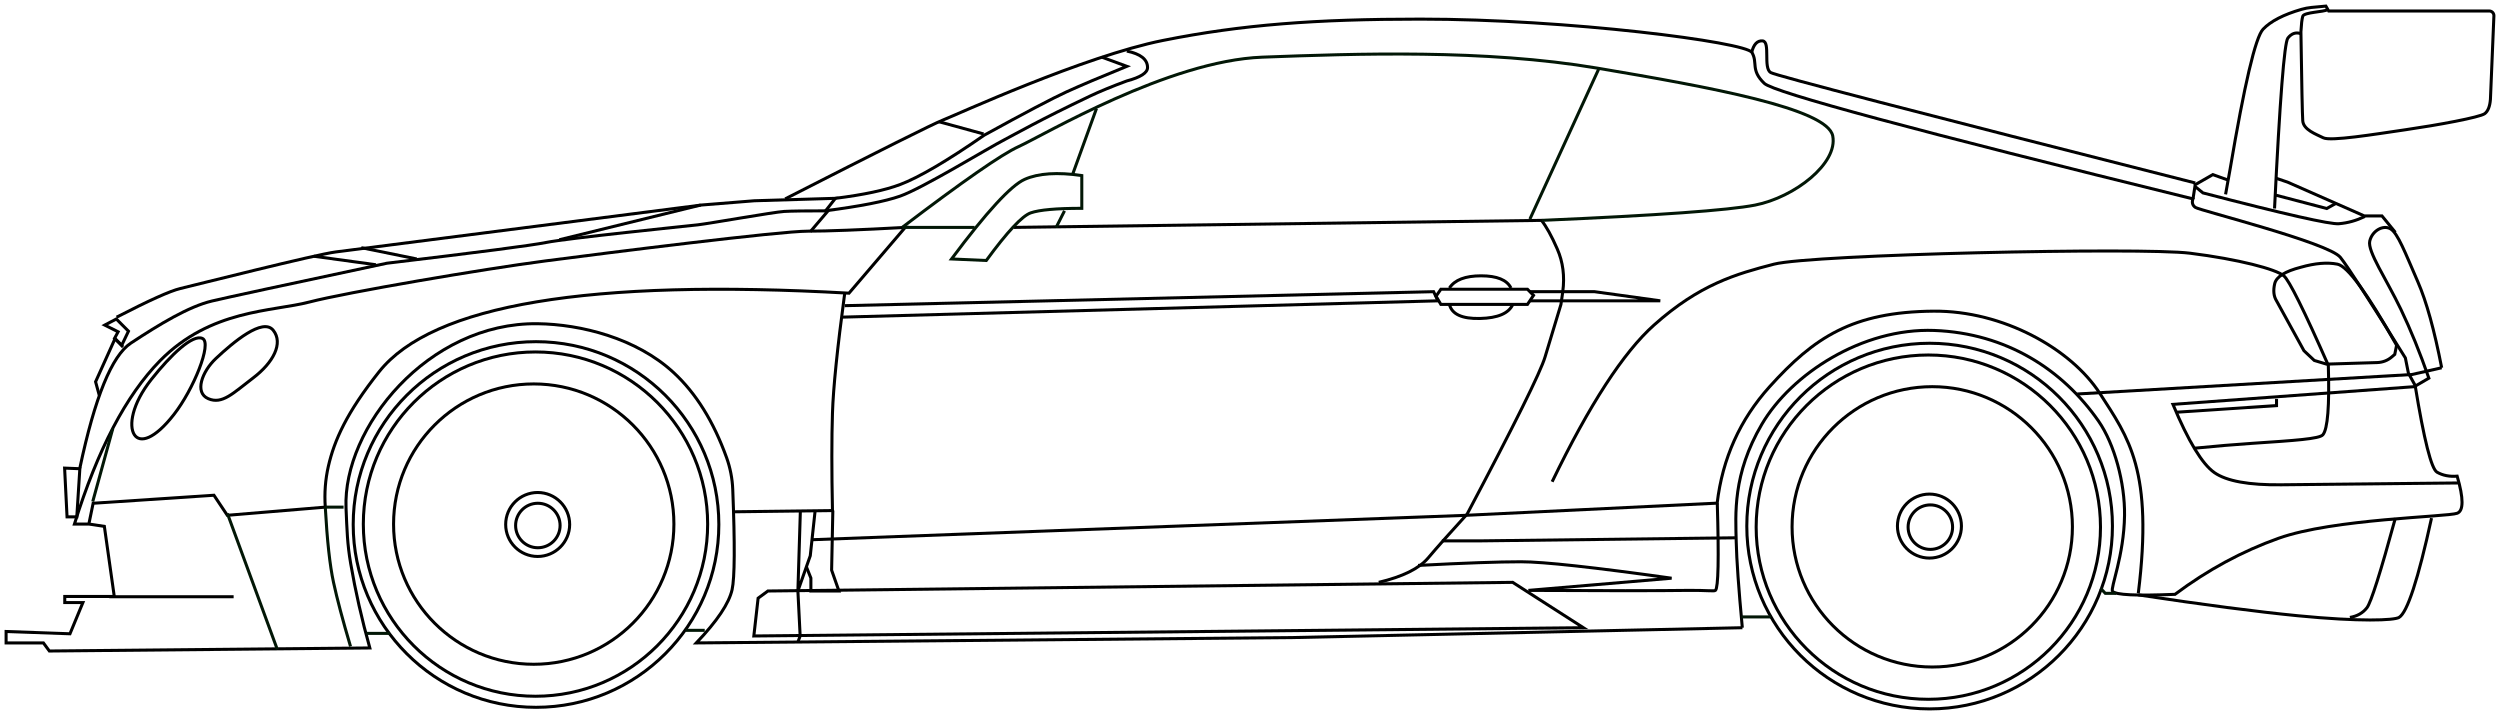
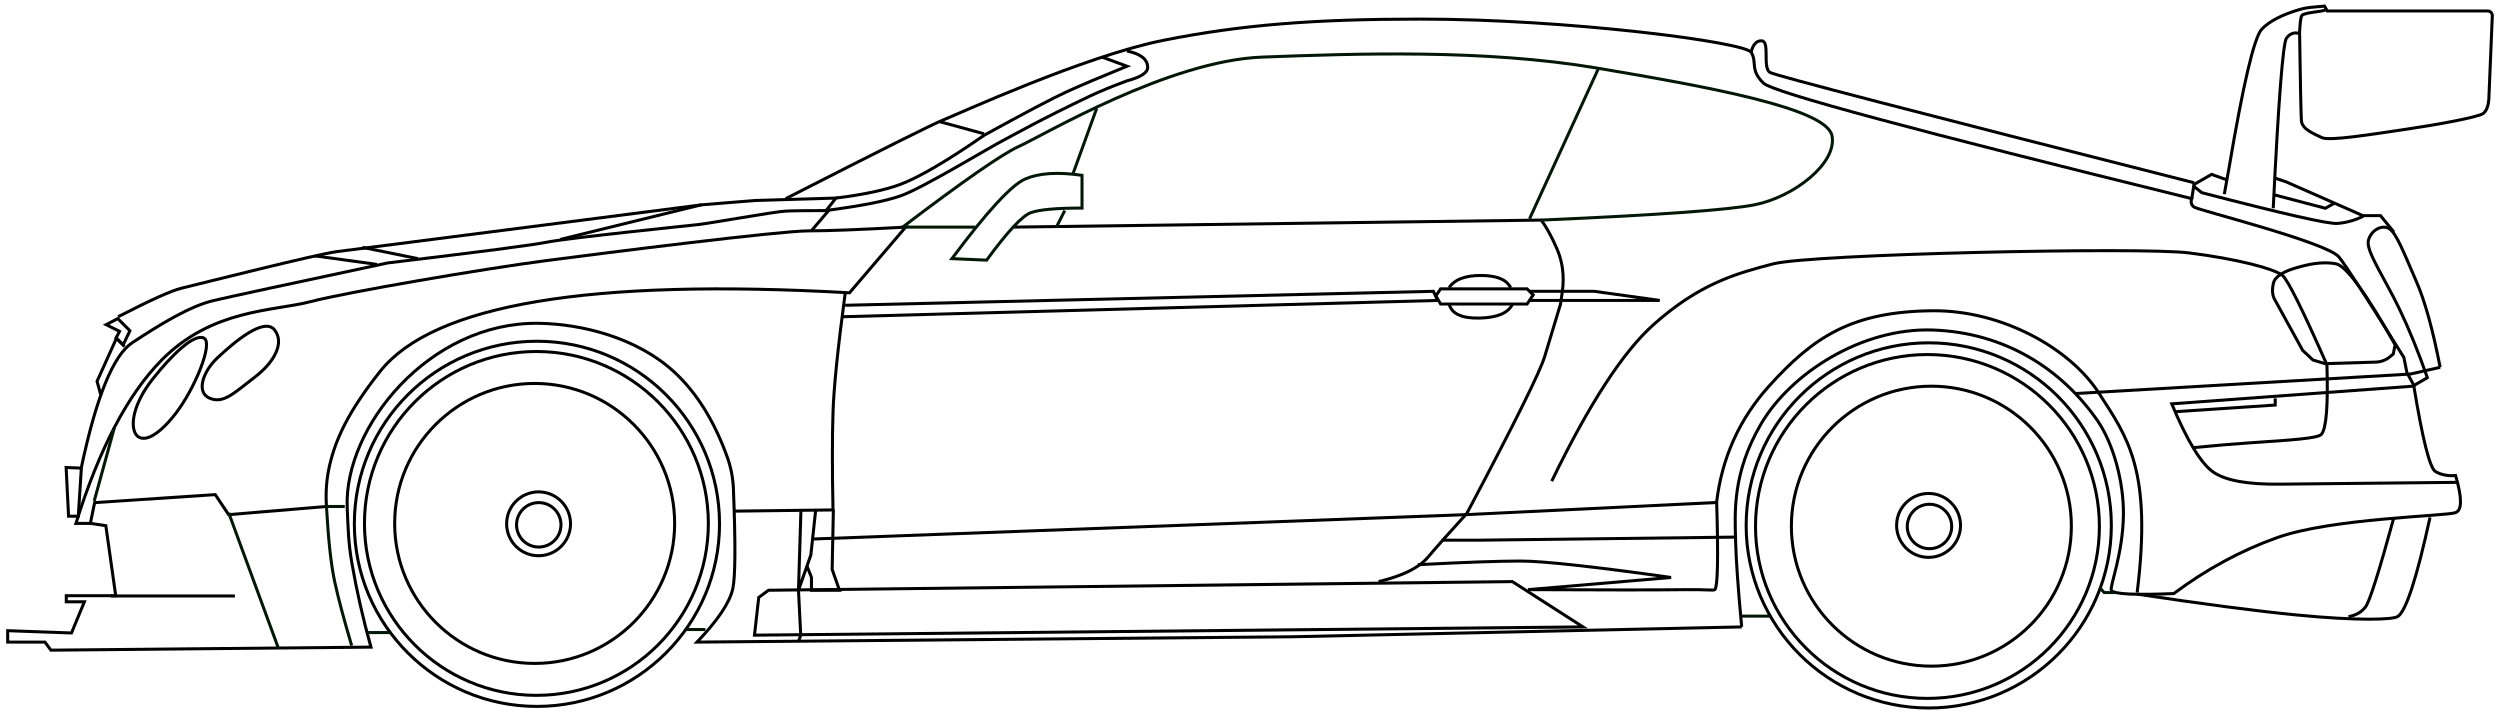
- <svg xmlns="http://www.w3.org/2000/svg" xmlns:xlink="http://www.w3.org/1999/xlink" version="1.1" preserveAspectRatio="xMidYMid meet" viewBox="0 0 820 234" width="820" height="234">
+ <svg xmlns="http://www.w3.org/2000/svg" xmlns:xlink="http://www.w3.org/1999/xlink" version="1.1" preserveAspectRatio="xMidYMid meet" viewBox="0 0 820 234" width="600" height="171">
  <defs>
    <path d="M25.19 169.53L26.19 153.74L21.19 153.54L21.99 169.53L25.19 169.53Z" id="fbvxWCxIR" />
    <path d="M29.14 171.9L30.55 165.07L70.17 162.44L74.56 169.02L106.69 166.34C106.37 161.74 106.71 157.26 107.71 152.9C109.65 144.45 113.72 135.3 124.35 121.93C141.83 99.96 193.2 91.37 278.47 96.16L296.91 74.59C281.98 75.41 271.36 75.82 265.05 75.82C255.58 75.82 199.18 82.93 178.85 85.59C158.51 88.24 113.55 95.92 101.45 99.07C89.35 102.23 69.1 101.41 52.47 118.34C41.38 129.62 32.02 147.48 24.41 171.9L29.14 171.9Z" id="e4vbEbeyUv" />
    <path d="M265.82 75.95L271.61 69.15C264.28 69.15 259.49 69.22 257.22 69.35C253.82 69.55 232.43 73.35 228.84 73.75C225.24 74.15 186.06 78.14 179.07 79.54C174.4 80.48 157.01 82.74 126.89 86.34C93.71 93.4 74.59 97.53 69.53 98.73C61.93 100.53 52.34 106.33 42.94 112.53C36.68 116.66 31.1 130.33 26.19 153.54" id="b1rgi0gfTZ" />
    <path d="M40.34 113.82L37.75 111.03L31.35 125.22L32.55 129.62" id="bbWGtIZat" />
    <path d="M38.15 104.63L42.14 108.63L39.94 113.22L37.55 111.03L38.74 108.83L34.35 106.63L38.15 104.63Z" id="b3OZuofZq" />
    <path d="M270.61 69.39L274.01 65.05L247.43 65.85L230.04 67.25C154.35 76.98 114.37 82.11 110.1 82.64C103.71 83.44 64.13 93.44 59.13 94.64C55.8 95.43 48.84 98.57 38.25 104.03" id="a10i1Pz1UN" />
    <path d="M229.84 67.25L183.46 78.64" id="b3XrPSUofD" />
    <path d="M123.3 86.84L102.91 84.04" id="c52jB9yOnB" />
    <path d="M136.69 84.94L118.5 81.24" id="b1M1Wi2wsk" />
    <path d="M571.48 205.89C570.28 193.1 569.62 183.7 569.48 177.71C569.28 168.71 568.23 155.61 577.88 139.17C587.52 122.73 610.81 107.49 634.45 108.39C658.08 109.29 676.57 121.23 688.32 138.12C693.54 145.64 697 158.41 696.85 169.04C696.67 182.31 692.14 192.94 692.91 193.94C693.85 195.14 700.68 195.47 713.4 194.94C724.1 186.94 735.42 180.81 747.38 176.55C765.32 170.15 802.75 169.55 805.95 168.35C808.08 167.55 808.08 163.5 805.95 156.18C803.42 156.38 801.22 155.95 799.35 154.88C797.49 153.81 795.09 144.32 792.16 126.4L789.96 122.4L788.96 117.4C777.28 98.61 770.18 87.62 767.65 84.42C763.85 79.62 721.48 69.03 720.08 68.03C719.14 67.36 718.88 66.43 719.28 65.23C628.62 42.91 581.76 30.29 578.7 27.35C574.1 22.96 576.63 20.61 574.63 17.21C572.63 13.81 514.12 6.25 465.82 6.27C431.52 6.28 407.46 8.06 381.47 13.26C355.48 18.46 313.71 37.65 309.11 39.45C306.05 40.65 288.86 49.24 257.54 65.23" id="d1JJKELxTc" />
    <path d="M29.48 171.93L34.23 172.65L37.48 195.64L21.24 195.64L21.24 197.64L27.19 197.64L22.95 207.88L2 207.13L2 210.88L14.24 210.88L16.19 213.53L121.3 212.53C118.68 203.16 116.58 193.92 115.02 184.83C113.91 178.37 113.81 173.91 113.5 166.65C112.4 140.42 140.37 105.69 176.35 106.18C190.5 106.37 208.7 110.88 220.96 122.22C228.28 128.99 234.07 138.3 238.33 150.14C239.52 153.47 240.2 156.96 240.34 160.49C241.06 178.55 240.99 189.52 240.13 193.39C239.13 197.89 235.22 203.72 228.39 210.88L423.73 209.13L571.51 205.89" id="d7ZIWW6ynJ" />
    <path d="M361.4 18.75L369.59 21.75C361.06 25.21 354.47 28.01 349.8 30.14C345.14 32.28 336.14 37.01 322.82 44.34C310.62 52.79 301.42 58.19 295.23 60.53C290.3 62.39 283.23 63.9 274.01 65.05" id="aeNkHJNCI" />
    <path d="M322.62 43.94L308.03 39.94" id="ctQFeKB0" />
    <path d="M369.59 16.75C374.12 17.68 376.39 19.48 376.39 22.15C376.39 23.88 374.12 25.35 369.59 26.55C364.77 28.33 360.73 29.99 357.49 31.53C341.07 39.33 332.84 44.07 329.62 45.74C323.82 48.73 302.63 61.73 295.23 64.33C290.3 66.06 282.1 67.67 270.61 69.15" id="a37kvUcZZg" />
    <path d="M240.47 167.87L273.05 167.47C272.78 154.41 272.78 143.75 273.05 135.48C273.31 127.22 274.65 114.16 277.05 96.31" id="bmmEkfEMK" />
    <path d="M267.37 167.43L265.77 182.28L261.71 193.85L262.51 167.87" id="c2JsnDCnl" />
    <path d="M264.54 186.02L265.97 189.61L265.97 193.85L275.17 193.85L272.77 187.01L273.17 167.43" id="d1mlOmJOuJ" />
    <path d="M701.36 194.61C706.35 154.23 698.16 143.64 688.76 129.05C679.37 114.46 656.98 101.86 634.19 102.06C607.61 102.3 595.02 110.66 580.42 126.85C570.7 137.64 564.97 150.37 563.23 165.03L480.65 169.03L266.57 177.02" id="c1JYkI3L09" />
    <path d="M247.26 208.6L248.66 196.21L251.86 193.85L496.16 191.01L519.35 205.89L247.26 208.6Z" id="elPUlv29J" />
    <path d="M261.71 210.6C261.84 210.27 262.08 209.6 262.45 208.6L261.71 193.85" id="b7YrjSwJn" />
    <path d="M277.05 100.26L470.22 95.67L471.66 98.67L275.93 104.03" id="d3YYOhMHvJ" />
    <path d="M332.49 74.59L505.6 72.28C507.19 74.28 508.93 77.41 510.79 81.68C512.66 85.94 513.26 90.6 512.59 95.67L511.99 99.85C509.99 106.39 508.26 112.12 506.79 117.05C505.33 121.99 496.8 139.18 481.21 168.63C475.61 174.76 471.35 179.55 468.42 183.02C465.48 186.48 460.09 189.15 452.23 191.01" id="b2KxhfP6ak" />
    <path d="M496.2 99.85C494.87 102.79 491.27 104.33 485.41 104.46C479.54 104.6 476.21 103.06 475.41 99.85" id="bD74lNLO" />
    <path d="M495.6 94.47C494.27 91.8 491 90.47 485.81 90.47C480.61 90.47 477.14 91.8 475.41 94.47" id="b1eX9oc5tT" />
    <path d="M472.61 99.85L501 99.85L503 96.87L501 94.87L472.61 94.87L471.02 97.17L472.61 99.85Z" id="a39uZkceW0" />
    <path d="M501.8 98.67L544.57 98.67L522.99 95.67L501.8 95.67" id="bH7qkD6VG" />
    <path d="M563.27 165.07C563.81 183.19 563.61 192.72 562.67 193.65C562.32 194.01 559.66 193.57 553.52 193.65C543.7 193.78 526.29 193.78 501.31 193.65L548.28 189.65C522.7 186.06 506.24 184.26 498.91 184.26C491.58 184.26 480.32 184.66 465.13 185.46" id="a1fC0GvaF" />
    <path d="M569.07 176.4L485.81 177.4L472.93 177.4" id="deDH0VL5E" />
    <path d="M719.72 147.02C726.87 146.31 733.22 145.78 738.75 145.41C752.64 144.48 760.75 143.95 761.89 142.62C763.49 140.75 764.09 133.16 763.69 119.83C755.7 101.71 750.83 91.92 749.1 90.47C746.5 88.29 734.31 85.05 718.32 83.05C702.33 81.06 594.26 83.45 581.86 86.65C569.47 89.85 557.48 93.25 542.49 106.64C532.49 115.57 521.36 132.69 509.1 158.01" id="a4WZWPySZ1" />
    <path d="M806.47 158.41L748.3 159.01C737.64 159.14 730.31 157.81 726.31 155.01C722.32 152.21 717.78 144.75 712.72 132.63L791.88 126.83" id="j1pka41xth" />
    <path d="M746.7 130.83L746.7 133.03L713.72 135.22" id="ghub2Auws" />
    <path d="M800.87 120.63L791.1 122.84L681.34 129.23" id="a4tNdjp7Z" />
    <path d="M766.69 86.65C770.02 87.32 776.48 96.18 786.08 113.24L785.48 116.24C784.98 116.67 784.66 116.94 784.53 117.05C783.21 118.21 781.52 118.86 779.76 118.92C777.54 118.99 771.98 119.16 763.09 119.43L759.09 118.23L755.7 115.04L746.7 98.67C745.77 97.19 745.57 95.31 746.1 93.05C746.63 90.78 749.5 88.98 754.7 87.65C759.36 86.32 763.36 85.99 766.69 86.65Z" id="b10jSdOcWe" />
    <path d="M791.88 126.83L796.67 124.03C793.74 115.64 790.68 108.11 787.48 101.44C782.68 91.45 776.48 82.45 777.28 79.06C778.08 75.66 781.68 73.66 784.08 75.06C786.48 76.46 788.88 82.85 793.07 92.47C795.87 98.88 798.47 108.27 800.87 120.63" id="a2o9UB46fl" />
    <path d="M746.5 58.45L750.3 59.73L775.48 70.82L781.28 70.82L785.68 76.22" id="b8U7qhbNn" />
    <path d="M763.34 3.19C762.4 3.93 755.68 3.98 755.3 5.34C755.03 6.29 754.83 7.98 754.7 10.4C754.96 27.85 755.16 37.58 755.3 39.58C755.5 42.58 759.64 44 762.04 45.2C764.44 46.4 778.55 44.08 789.04 42.55C799.54 41.03 813.39 38.48 814.99 37.28C816.05 36.48 816.68 34.92 816.86 32.58C817.47 17.97 817.84 8.84 818 5.18C818.03 4.32 817.34 3.6 816.47 3.6C809.45 3.6 791.9 3.6 763.81 3.6L762.89 2C760.37 2.24 758.8 2.38 758.17 2.44C757.06 2.55 755.96 2.76 754.88 3.07C749 4.78 744.8 6.95 742.3 9.57C739.77 12.22 736.17 27.75 731.49 55.39C731 58.29 730.5 61.08 729.99 63.75" id="b3ESjeCiW5" />
    <path d="M746.05 68.39C747.8 32.62 749.26 13.99 750.42 12.49C751.59 11 752.96 10.5 754.55 11" id="a1mp7y1BU6" />
    <path d="M775.66 71.01C772.91 72.34 770.08 73.14 767.16 73.38C764.25 73.63 749.38 70.26 722.56 63.27L719.94 61.14L719.32 65.14" id="a1MzIxZ4ft" />
    <path d="M719.69 60.77L725.81 57.27L730.68 59.02" id="a3aBDMSLCz" />
    <path d="M766.09 66.76L763.17 68.39L746.5 64.02" id="adHpujP0d" />
    <path d="M720.06 60.02C628.86 36.86 582.43 24.79 580.77 23.79C578.27 22.29 580.77 13.67 578.14 13.42C576.39 13.25 575.19 14.54 574.52 17.29" id="c63LduG5A" />
    <path d="M797.54 169.94C793.15 190.06 789.59 200.92 786.88 202.52C785.24 203.49 774.16 203.97 753.65 201.96C740.25 200.65 722.84 198.37 701.4 195.13" id="aa4NtLKlwr" />
    <path d="M785.68 169.94C780.8 187.8 777.69 197.59 776.36 199.33C775.02 201.06 773.16 202.12 770.76 202.52" id="aVBXfhnh8" />
    <path d="M76.63 195.73L35.85 195.73" id="d1I3RqdToW" />
    <path d="M57.04 135.96C63.44 127.77 69.63 112.57 66.43 111.03C63.24 109.48 56.04 116.37 49.64 124.45C43.25 132.52 42.2 139.68 44.05 142.56C45.9 145.44 50.64 144.16 57.04 135.96Z" id="aCkdBDNMC" />
    <path d="M68.3 130.76C72.9 132.76 76.43 128.97 83.02 123.97C89.62 118.97 93.02 112.57 89.62 108.33C86.22 104.08 76.54 112.2 70.83 117.57C66.25 121.88 63.7 128.77 68.3 130.76Z" id="a4ynfvKusi" />
    <path d="M186.85 172.03C186.85 177.82 182.14 182.52 176.35 182.52C170.56 182.52 165.86 177.82 165.86 172.03C165.86 166.24 170.56 161.54 176.35 161.54C182.14 161.54 186.85 166.24 186.85 172.03Z" id="f50lkpN4md" />
    <path d="M183.71 172.36C183.71 176.39 180.44 179.66 176.41 179.66C172.38 179.66 169.12 176.39 169.12 172.36C169.12 168.34 172.38 165.07 176.41 165.07C180.44 165.07 183.71 168.34 183.71 172.36Z" id="b4TNueLbPB" />
    <path d="M112.69 166.34L106.69 166.34" id="a4OzWUa2w" />
    <path d="M232.11 171.9C232.11 203.07 206.8 228.37 175.64 228.37C144.47 228.37 119.17 203.07 119.17 171.9C119.17 140.74 144.47 115.44 175.64 115.44C206.8 115.44 232.11 140.74 232.11 171.9Z" id="fCyEyyfHA" />
    <path d="M221.04 171.9C221.04 197.28 200.44 217.88 175.07 217.88C149.69 217.88 129.09 197.28 129.09 171.9C129.09 146.53 149.69 125.93 175.07 125.93C200.44 125.93 221.04 146.53 221.04 171.9Z" id="b3ZBZzA9l8" />
    <path d="M235.78 172.03C235.78 205.13 208.91 232 175.81 232C142.72 232 115.85 205.13 115.85 172.03C115.85 138.93 142.72 112.07 175.81 112.07C208.91 112.07 235.78 138.93 235.78 172.03Z" id="a3xBAnT30Z" />
    <path d="M127.95 207.75L120.14 207.75" id="b5QCNW2mc" />
    <path d="M231.15 206.75L224.9 206.75" id="arkgd2KSw" />
    <path d="M336.09 58.83C340.58 56.83 346.83 56.42 354.83 57.58L354.83 68.33C346.5 68.33 340.92 68.83 338.08 69.82C335.25 70.82 330.39 76.03 323.5 85.44L312.1 84.94C323.59 69.53 331.59 60.83 336.09 58.83Z" id="b8h1DgAke" />
    <path d="M505.7 72.28C543.68 70.64 567 68.97 575.66 67.27C588.65 64.72 602.89 53.58 601.14 44.59C599.4 35.59 560.92 28.6 523.94 22.35C486.96 16.11 444.77 17.6 414.04 18.75C383.31 19.9 342.33 44.34 334.09 48.09C328.59 50.59 315.86 59.42 295.91 74.59" id="aQtPV9bID" />
    <path d="M319.68 74.59L295.91 74.59" id="b1ZY0KG4N9" />
    <path d="M351.91 56.94L359.65 35.59" id="b247i3Vzqe" />
    <path d="M349.16 69.15L346.41 74.59" id="b23cdG1G" />
    <path d="M501.8 71.87L524.49 22.38" id="b2PVraeSn" />
    <path d="M692.88 172.56C692.88 205.65 666.01 232.52 632.92 232.52C599.82 232.52 572.95 205.65 572.95 172.56C572.95 139.46 599.82 112.59 632.92 112.59C666.01 112.59 692.88 139.46 692.88 172.56Z" id="b3vbNYfHZ" />
    <path d="M688.96 172.9C688.96 204.07 663.66 229.37 632.49 229.37C601.32 229.37 576.02 204.07 576.02 172.9C576.02 141.74 601.32 116.44 632.49 116.44C663.66 116.44 688.96 141.74 688.96 172.9Z" id="b8b4d0sI0" />
    <path d="M679.75 172.8C679.75 198.18 659.15 218.78 633.78 218.78C608.4 218.78 587.8 198.18 587.8 172.8C587.8 147.43 608.4 126.83 633.78 126.83C659.15 126.83 679.75 147.43 679.75 172.8Z" id="aCdLa7fcr" />
    <path d="M643.35 172.56C643.35 178.35 638.65 183.05 632.86 183.05C627.06 183.05 622.36 178.35 622.36 172.56C622.36 166.76 627.06 162.06 632.86 162.06C638.65 162.06 643.35 166.76 643.35 172.56Z" id="aAty640ws" />
    <path d="M640.45 172.9C640.45 176.93 637.18 180.2 633.15 180.2C629.12 180.2 625.86 176.93 625.86 172.9C625.86 168.88 629.12 165.61 633.15 165.61C637.18 165.61 640.45 168.88 640.45 172.9Z" id="aaUL5Qnc2k" />
    <path d="M580.89 202.35L571.18 202.35" id="bwEuqA6F" />
    <path d="M694.11 194.61L690.54 194.61L688.96 192.93" id="aaavdfjIWB" />
    <path d="M114.97 212.03C112.44 203.5 110.58 196.5 109.39 191.01C108.2 185.53 107.3 177.3 106.69 166.34" id="aeF0No520" />
    <path d="M90.96 213.03L74.59 168.43" id="aIcsIT1RV" />
    <path d="M37.01 140.53L30.42 164.52" id="bCZud5DCw" />
  </defs>
  <g>
    <g>
      <g>
        <g>
          <use xlink:href="#fbvxWCxIR" opacity="1" fill-opacity="0" stroke="#000000" stroke-width="1" stroke-opacity="1" />
        </g>
      </g>
      <g>
        <g>
          <use xlink:href="#e4vbEbeyUv" opacity="1" fill-opacity="0" stroke="#000000" stroke-width="1" stroke-opacity="1" />
        </g>
      </g>
      <g>
        <g>
          <use xlink:href="#b1rgi0gfTZ" opacity="1" fill-opacity="0" stroke="#000000" stroke-width="1" stroke-opacity="1" />
        </g>
      </g>
      <g>
        <g>
          <use xlink:href="#bbWGtIZat" opacity="1" fill-opacity="0" stroke="#000000" stroke-width="1" stroke-opacity="1" />
        </g>
      </g>
      <g>
        <g>
          <use xlink:href="#b3OZuofZq" opacity="1" fill-opacity="0" stroke="#000000" stroke-width="1" stroke-opacity="1" />
        </g>
      </g>
      <g>
        <g>
          <use xlink:href="#a10i1Pz1UN" opacity="1" fill-opacity="0" stroke="#000000" stroke-width="1" stroke-opacity="1" />
        </g>
      </g>
      <g>
        <g>
          <use xlink:href="#b3XrPSUofD" opacity="1" fill-opacity="0" stroke="#000000" stroke-width="1" stroke-opacity="1" />
        </g>
      </g>
      <g>
        <g>
          <use xlink:href="#c52jB9yOnB" opacity="1" fill-opacity="0" stroke="#000000" stroke-width="1" stroke-opacity="1" />
        </g>
      </g>
      <g>
        <g>
          <use xlink:href="#b1M1Wi2wsk" opacity="1" fill-opacity="0" stroke="#000000" stroke-width="1" stroke-opacity="1" />
        </g>
      </g>
      <g>
        <g>
          <use xlink:href="#d1JJKELxTc" opacity="1" fill-opacity="0" stroke="#000000" stroke-width="1" stroke-opacity="1" />
        </g>
      </g>
      <g>
        <g>
          <use xlink:href="#d7ZIWW6ynJ" opacity="1" fill-opacity="0" stroke="#000000" stroke-width="1" stroke-opacity="1" />
        </g>
      </g>
      <g>
        <g>
          <use xlink:href="#aeNkHJNCI" opacity="1" fill-opacity="0" stroke="#000000" stroke-width="1" stroke-opacity="1" />
        </g>
      </g>
      <g>
        <g>
          <use xlink:href="#ctQFeKB0" opacity="1" fill-opacity="0" stroke="#000000" stroke-width="1" stroke-opacity="1" />
        </g>
      </g>
      <g>
        <g>
          <use xlink:href="#a37kvUcZZg" opacity="1" fill-opacity="0" stroke="#000000" stroke-width="1" stroke-opacity="1" />
        </g>
      </g>
      <g>
        <g>
          <use xlink:href="#bmmEkfEMK" opacity="1" fill-opacity="0" stroke="#000000" stroke-width="1" stroke-opacity="1" />
        </g>
      </g>
      <g>
        <g>
          <use xlink:href="#c2JsnDCnl" opacity="1" fill-opacity="0" stroke="#000000" stroke-width="1" stroke-opacity="1" />
        </g>
      </g>
      <g>
        <g>
          <use xlink:href="#d1mlOmJOuJ" opacity="1" fill-opacity="0" stroke="#000000" stroke-width="1" stroke-opacity="1" />
        </g>
      </g>
      <g>
        <g>
          <use xlink:href="#c1JYkI3L09" opacity="1" fill-opacity="0" stroke="#000000" stroke-width="1" stroke-opacity="1" />
        </g>
      </g>
      <g>
        <g>
          <use xlink:href="#elPUlv29J" opacity="1" fill-opacity="0" stroke="#000000" stroke-width="1" stroke-opacity="1" />
        </g>
      </g>
      <g>
        <g>
          <use xlink:href="#b7YrjSwJn" opacity="1" fill-opacity="0" stroke="#000000" stroke-width="1" stroke-opacity="1" />
        </g>
      </g>
      <g>
        <g>
          <use xlink:href="#d3YYOhMHvJ" opacity="1" fill-opacity="0" stroke="#000000" stroke-width="1" stroke-opacity="1" />
        </g>
      </g>
      <g>
        <g>
          <use xlink:href="#b2KxhfP6ak" opacity="1" fill-opacity="0" stroke="#000000" stroke-width="1" stroke-opacity="1" />
        </g>
      </g>
      <g>
        <g>
          <use xlink:href="#bD74lNLO" opacity="1" fill-opacity="0" stroke="#000000" stroke-width="1" stroke-opacity="1" />
        </g>
      </g>
      <g>
        <g>
          <use xlink:href="#b1eX9oc5tT" opacity="1" fill-opacity="0" stroke="#000000" stroke-width="1" stroke-opacity="1" />
        </g>
      </g>
      <g>
        <g>
          <use xlink:href="#a39uZkceW0" opacity="1" fill-opacity="0" stroke="#000000" stroke-width="1" stroke-opacity="1" />
        </g>
      </g>
      <g>
        <g>
          <use xlink:href="#bH7qkD6VG" opacity="1" fill-opacity="0" stroke="#000000" stroke-width="1" stroke-opacity="1" />
        </g>
      </g>
      <g>
        <g>
          <use xlink:href="#a1fC0GvaF" opacity="1" fill-opacity="0" stroke="#000000" stroke-width="1" stroke-opacity="1" />
        </g>
      </g>
      <g>
        <g>
          <use xlink:href="#deDH0VL5E" opacity="1" fill-opacity="0" stroke="#000000" stroke-width="1" stroke-opacity="1" />
        </g>
      </g>
      <g>
        <g>
          <use xlink:href="#a4WZWPySZ1" opacity="1" fill-opacity="0" stroke="#000000" stroke-width="1" stroke-opacity="1" />
        </g>
      </g>
      <g>
        <g>
          <use xlink:href="#j1pka41xth" opacity="1" fill-opacity="0" stroke="#000000" stroke-width="1" stroke-opacity="1" />
        </g>
      </g>
      <g>
        <g>
          <use xlink:href="#ghub2Auws" opacity="1" fill-opacity="0" stroke="#000000" stroke-width="1" stroke-opacity="1" />
        </g>
      </g>
      <g>
        <g>
          <use xlink:href="#a4tNdjp7Z" opacity="1" fill-opacity="0" stroke="#000000" stroke-width="1" stroke-opacity="1" />
        </g>
      </g>
      <g>
        <g>
          <use xlink:href="#b10jSdOcWe" opacity="1" fill-opacity="0" stroke="#000000" stroke-width="1" stroke-opacity="1" />
        </g>
      </g>
      <g>
        <g>
          <use xlink:href="#a2o9UB46fl" opacity="1" fill-opacity="0" stroke="#000000" stroke-width="1" stroke-opacity="1" />
        </g>
      </g>
      <g>
        <g>
          <use xlink:href="#b8U7qhbNn" opacity="1" fill-opacity="0" stroke="#000000" stroke-width="1" stroke-opacity="1" />
        </g>
      </g>
      <g>
        <g>
          <use xlink:href="#b3ESjeCiW5" opacity="1" fill-opacity="0" stroke="#000000" stroke-width="1" stroke-opacity="1" />
        </g>
      </g>
      <g>
        <g>
          <use xlink:href="#a1mp7y1BU6" opacity="1" fill-opacity="0" stroke="#000000" stroke-width="1" stroke-opacity="1" />
        </g>
      </g>
      <g>
        <g>
          <use xlink:href="#a1MzIxZ4ft" opacity="1" fill-opacity="0" stroke="#000000" stroke-width="1" stroke-opacity="1" />
        </g>
      </g>
      <g>
        <g>
          <use xlink:href="#a3aBDMSLCz" opacity="1" fill-opacity="0" stroke="#000000" stroke-width="1" stroke-opacity="1" />
        </g>
      </g>
      <g>
        <g>
          <use xlink:href="#adHpujP0d" opacity="1" fill-opacity="0" stroke="#000000" stroke-width="1" stroke-opacity="1" />
        </g>
      </g>
      <g>
        <g>
          <use xlink:href="#c63LduG5A" opacity="1" fill-opacity="0" stroke="#000000" stroke-width="1" stroke-opacity="1" />
        </g>
      </g>
      <g>
        <g>
          <use xlink:href="#aa4NtLKlwr" opacity="1" fill-opacity="0" stroke="#000000" stroke-width="1" stroke-opacity="1" />
        </g>
      </g>
      <g>
        <g>
          <use xlink:href="#aVBXfhnh8" opacity="1" fill-opacity="0" stroke="#000000" stroke-width="1" stroke-opacity="1" />
        </g>
      </g>
      <g>
        <g>
          <use xlink:href="#d1I3RqdToW" opacity="1" fill-opacity="0" stroke="#000000" stroke-width="1" stroke-opacity="1" />
        </g>
      </g>
      <g>
        <g>
          <use xlink:href="#aCkdBDNMC" opacity="1" fill-opacity="0" stroke="#000000" stroke-width="1" stroke-opacity="1" />
        </g>
      </g>
      <g>
        <g>
          <use xlink:href="#a4ynfvKusi" opacity="1" fill-opacity="0" stroke="#000000" stroke-width="1" stroke-opacity="1" />
        </g>
      </g>
      <g>
        <g>
          <use xlink:href="#f50lkpN4md" opacity="1" fill-opacity="0" stroke="#000000" stroke-width="1" stroke-opacity="1" />
        </g>
      </g>
      <g>
        <g>
          <use xlink:href="#b4TNueLbPB" opacity="1" fill-opacity="0" stroke="#000000" stroke-width="1" stroke-opacity="1" />
        </g>
      </g>
      <g>
        <g>
          <use xlink:href="#a4OzWUa2w" opacity="1" fill-opacity="0" stroke="#021706" stroke-width="1" stroke-opacity="1" />
        </g>
      </g>
      <g>
        <g>
          <use xlink:href="#fCyEyyfHA" opacity="1" fill-opacity="0" stroke="#000000" stroke-width="1" stroke-opacity="1" />
        </g>
      </g>
      <g>
        <g>
          <use xlink:href="#b3ZBZzA9l8" opacity="1" fill-opacity="0" stroke="#000000" stroke-width="1" stroke-opacity="1" />
        </g>
      </g>
      <g>
        <g>
          <use xlink:href="#a3xBAnT30Z" opacity="1" fill-opacity="0" stroke="#000000" stroke-width="1" stroke-opacity="1" />
        </g>
      </g>
      <g>
        <g>
          <use xlink:href="#b5QCNW2mc" opacity="1" fill-opacity="0" stroke="#021706" stroke-width="1" stroke-opacity="1" />
        </g>
      </g>
      <g>
        <g>
          <use xlink:href="#arkgd2KSw" opacity="1" fill-opacity="0" stroke="#021706" stroke-width="1" stroke-opacity="1" />
        </g>
      </g>
      <g>
        <g>
          <use xlink:href="#b8h1DgAke" opacity="1" fill-opacity="0" stroke="#021706" stroke-width="1" stroke-opacity="1" />
        </g>
      </g>
      <g>
        <g>
          <use xlink:href="#aQtPV9bID" opacity="1" fill-opacity="0" stroke="#021706" stroke-width="1" stroke-opacity="1" />
        </g>
      </g>
      <g>
        <g>
          <use xlink:href="#b1ZY0KG4N9" opacity="1" fill-opacity="0" stroke="#021706" stroke-width="1" stroke-opacity="1" />
        </g>
      </g>
      <g>
        <g>
          <use xlink:href="#b247i3Vzqe" opacity="1" fill-opacity="0" stroke="#021706" stroke-width="1" stroke-opacity="1" />
        </g>
      </g>
      <g>
        <g>
          <use xlink:href="#b23cdG1G" opacity="1" fill-opacity="0" stroke="#021706" stroke-width="1" stroke-opacity="1" />
        </g>
      </g>
      <g>
        <g>
          <use xlink:href="#b2PVraeSn" opacity="1" fill-opacity="0" stroke="#021706" stroke-width="1" stroke-opacity="1" />
        </g>
      </g>
      <g>
        <g>
          <use xlink:href="#b3vbNYfHZ" opacity="1" fill-opacity="0" stroke="#000000" stroke-width="1" stroke-opacity="1" />
        </g>
      </g>
      <g>
        <g>
          <use xlink:href="#b8b4d0sI0" opacity="1" fill-opacity="0" stroke="#000000" stroke-width="1" stroke-opacity="1" />
        </g>
      </g>
      <g>
        <g>
          <use xlink:href="#aCdLa7fcr" opacity="1" fill-opacity="0" stroke="#000000" stroke-width="1" stroke-opacity="1" />
        </g>
      </g>
      <g>
        <g>
          <use xlink:href="#aAty640ws" opacity="1" fill-opacity="0" stroke="#000000" stroke-width="1" stroke-opacity="1" />
        </g>
      </g>
      <g>
        <g>
          <use xlink:href="#aaUL5Qnc2k" opacity="1" fill-opacity="0" stroke="#000000" stroke-width="1" stroke-opacity="1" />
        </g>
      </g>
      <g>
        <g>
          <use xlink:href="#bwEuqA6F" opacity="1" fill-opacity="0" stroke="#021706" stroke-width="1" stroke-opacity="1" />
        </g>
      </g>
      <g>
        <g>
          <use xlink:href="#aaavdfjIWB" opacity="1" fill-opacity="0" stroke="#021706" stroke-width="1" stroke-opacity="1" />
        </g>
      </g>
      <g>
        <g>
          <use xlink:href="#aeF0No520" opacity="1" fill-opacity="0" stroke="#021706" stroke-width="1" stroke-opacity="1" />
        </g>
      </g>
      <g>
        <g>
          <use xlink:href="#aIcsIT1RV" opacity="1" fill-opacity="0" stroke="#021706" stroke-width="1" stroke-opacity="1" />
        </g>
      </g>
      <g>
        <g>
          <use xlink:href="#bCZud5DCw" opacity="1" fill-opacity="0" stroke="#021706" stroke-width="1" stroke-opacity="1" />
        </g>
      </g>
    </g>
  </g>
</svg>
